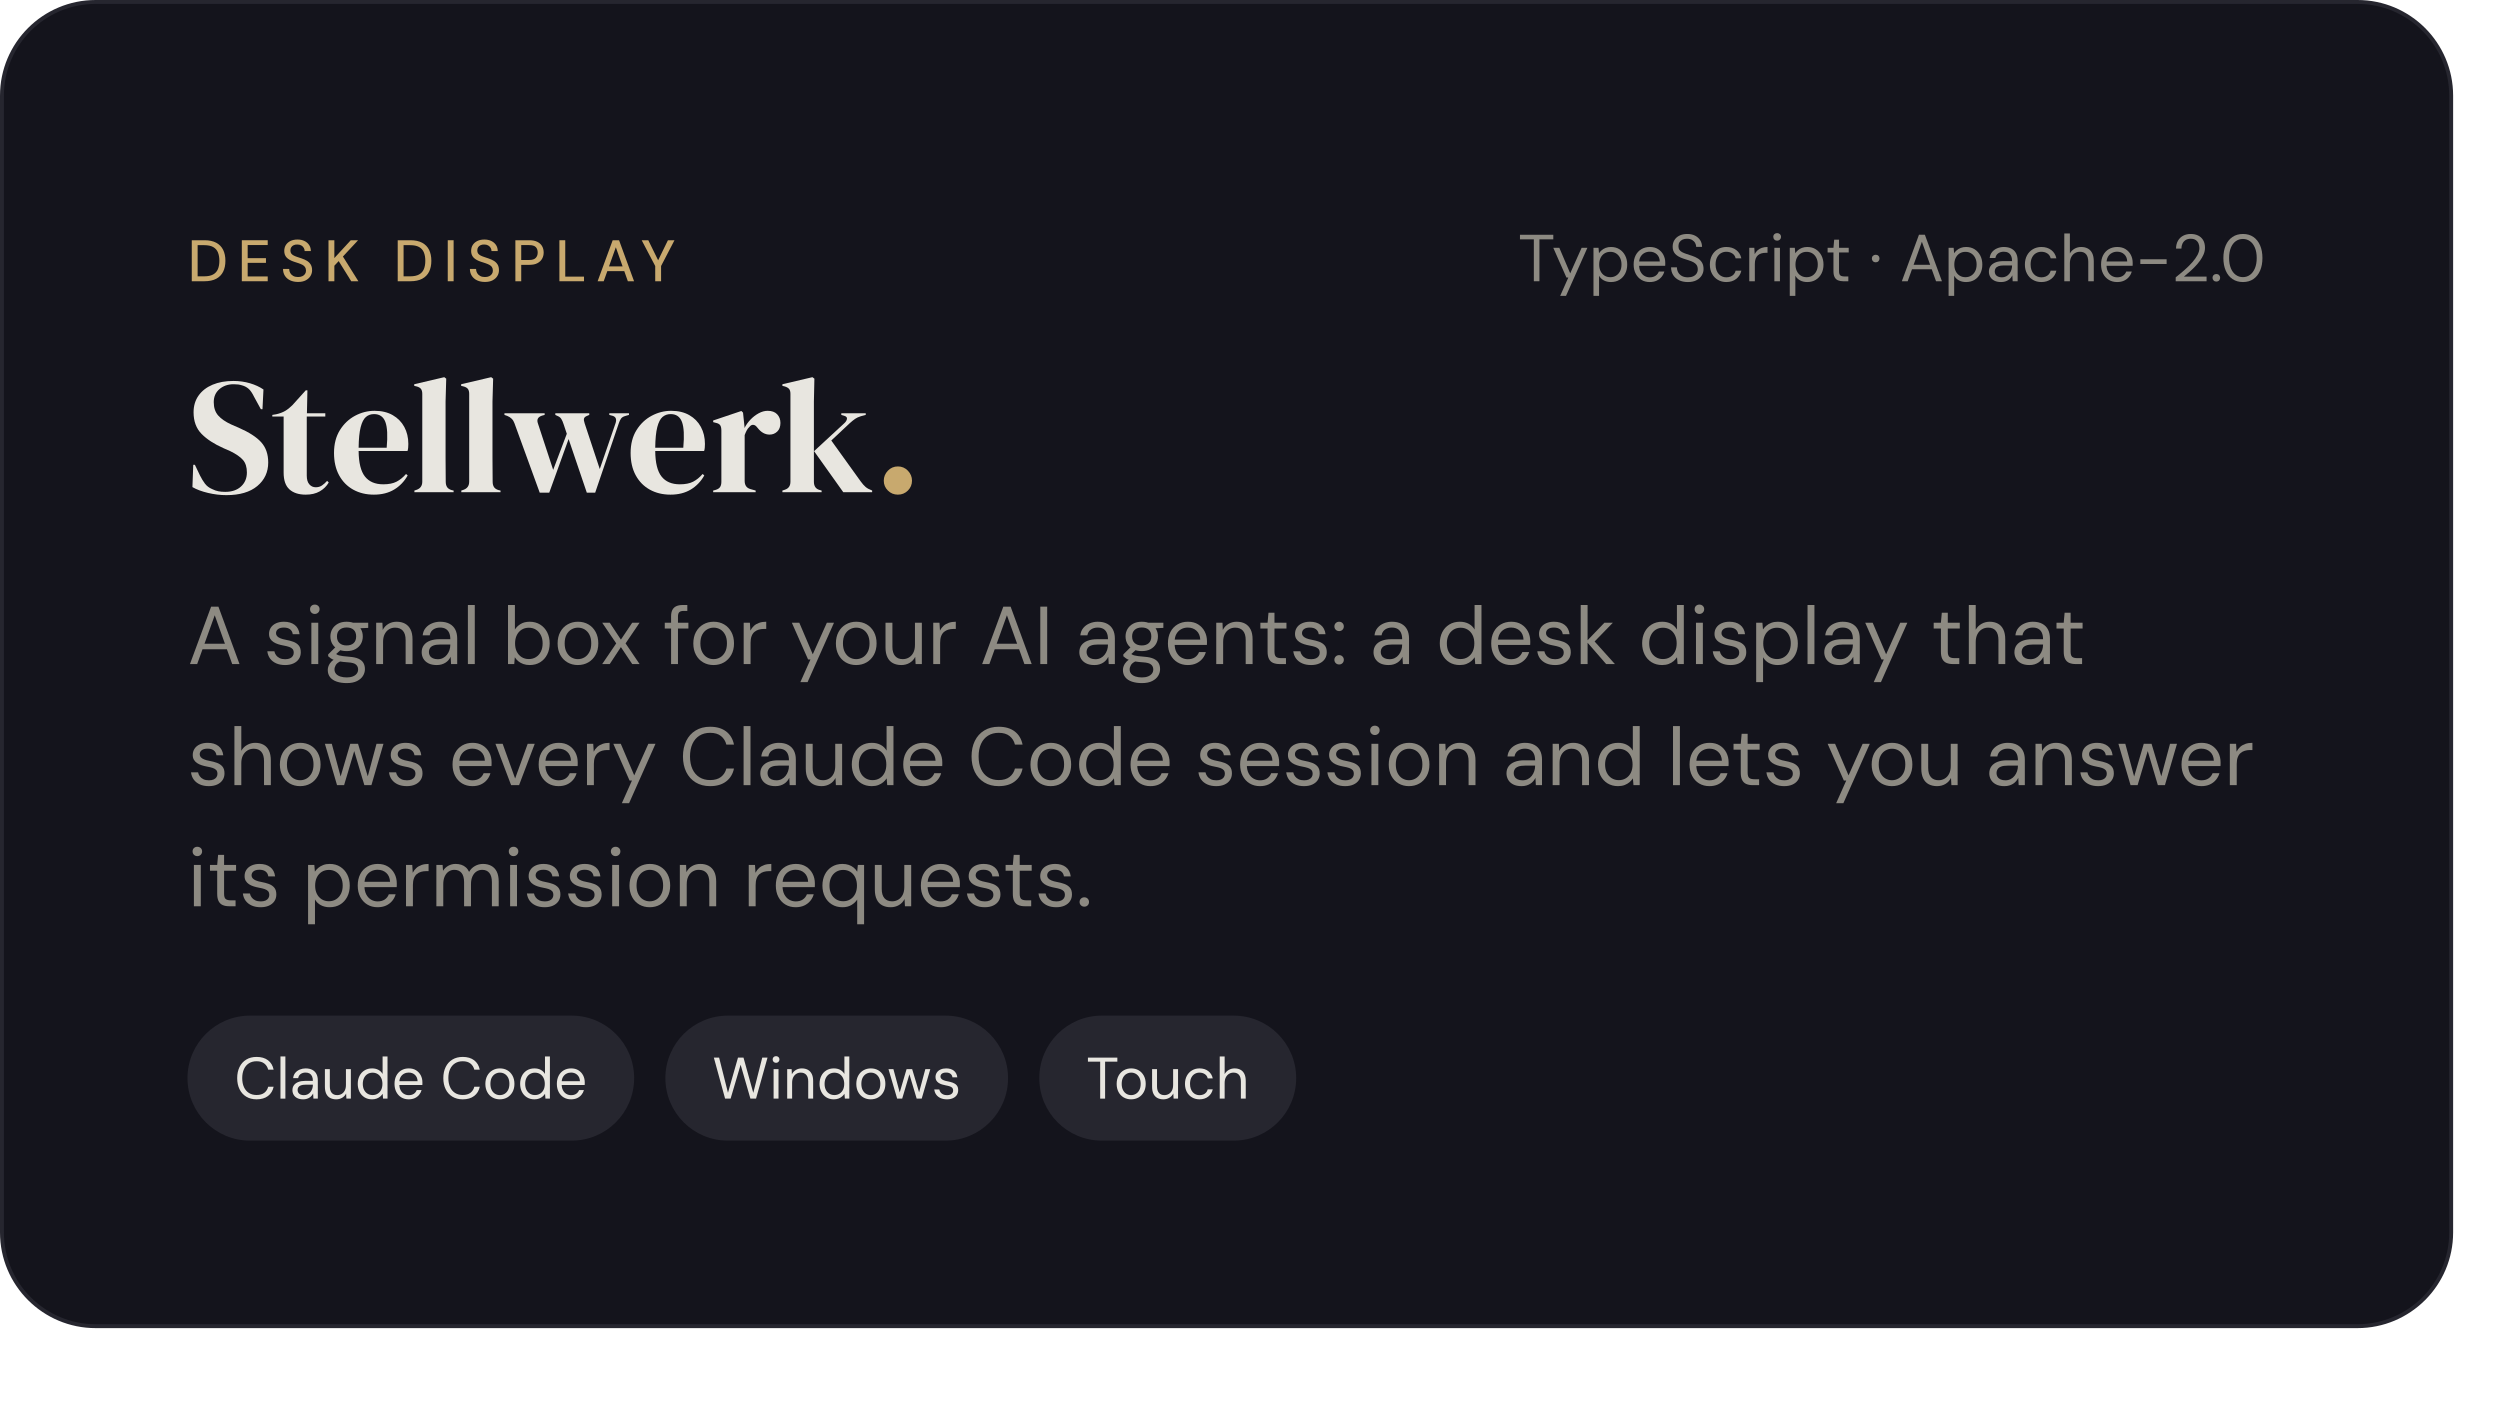
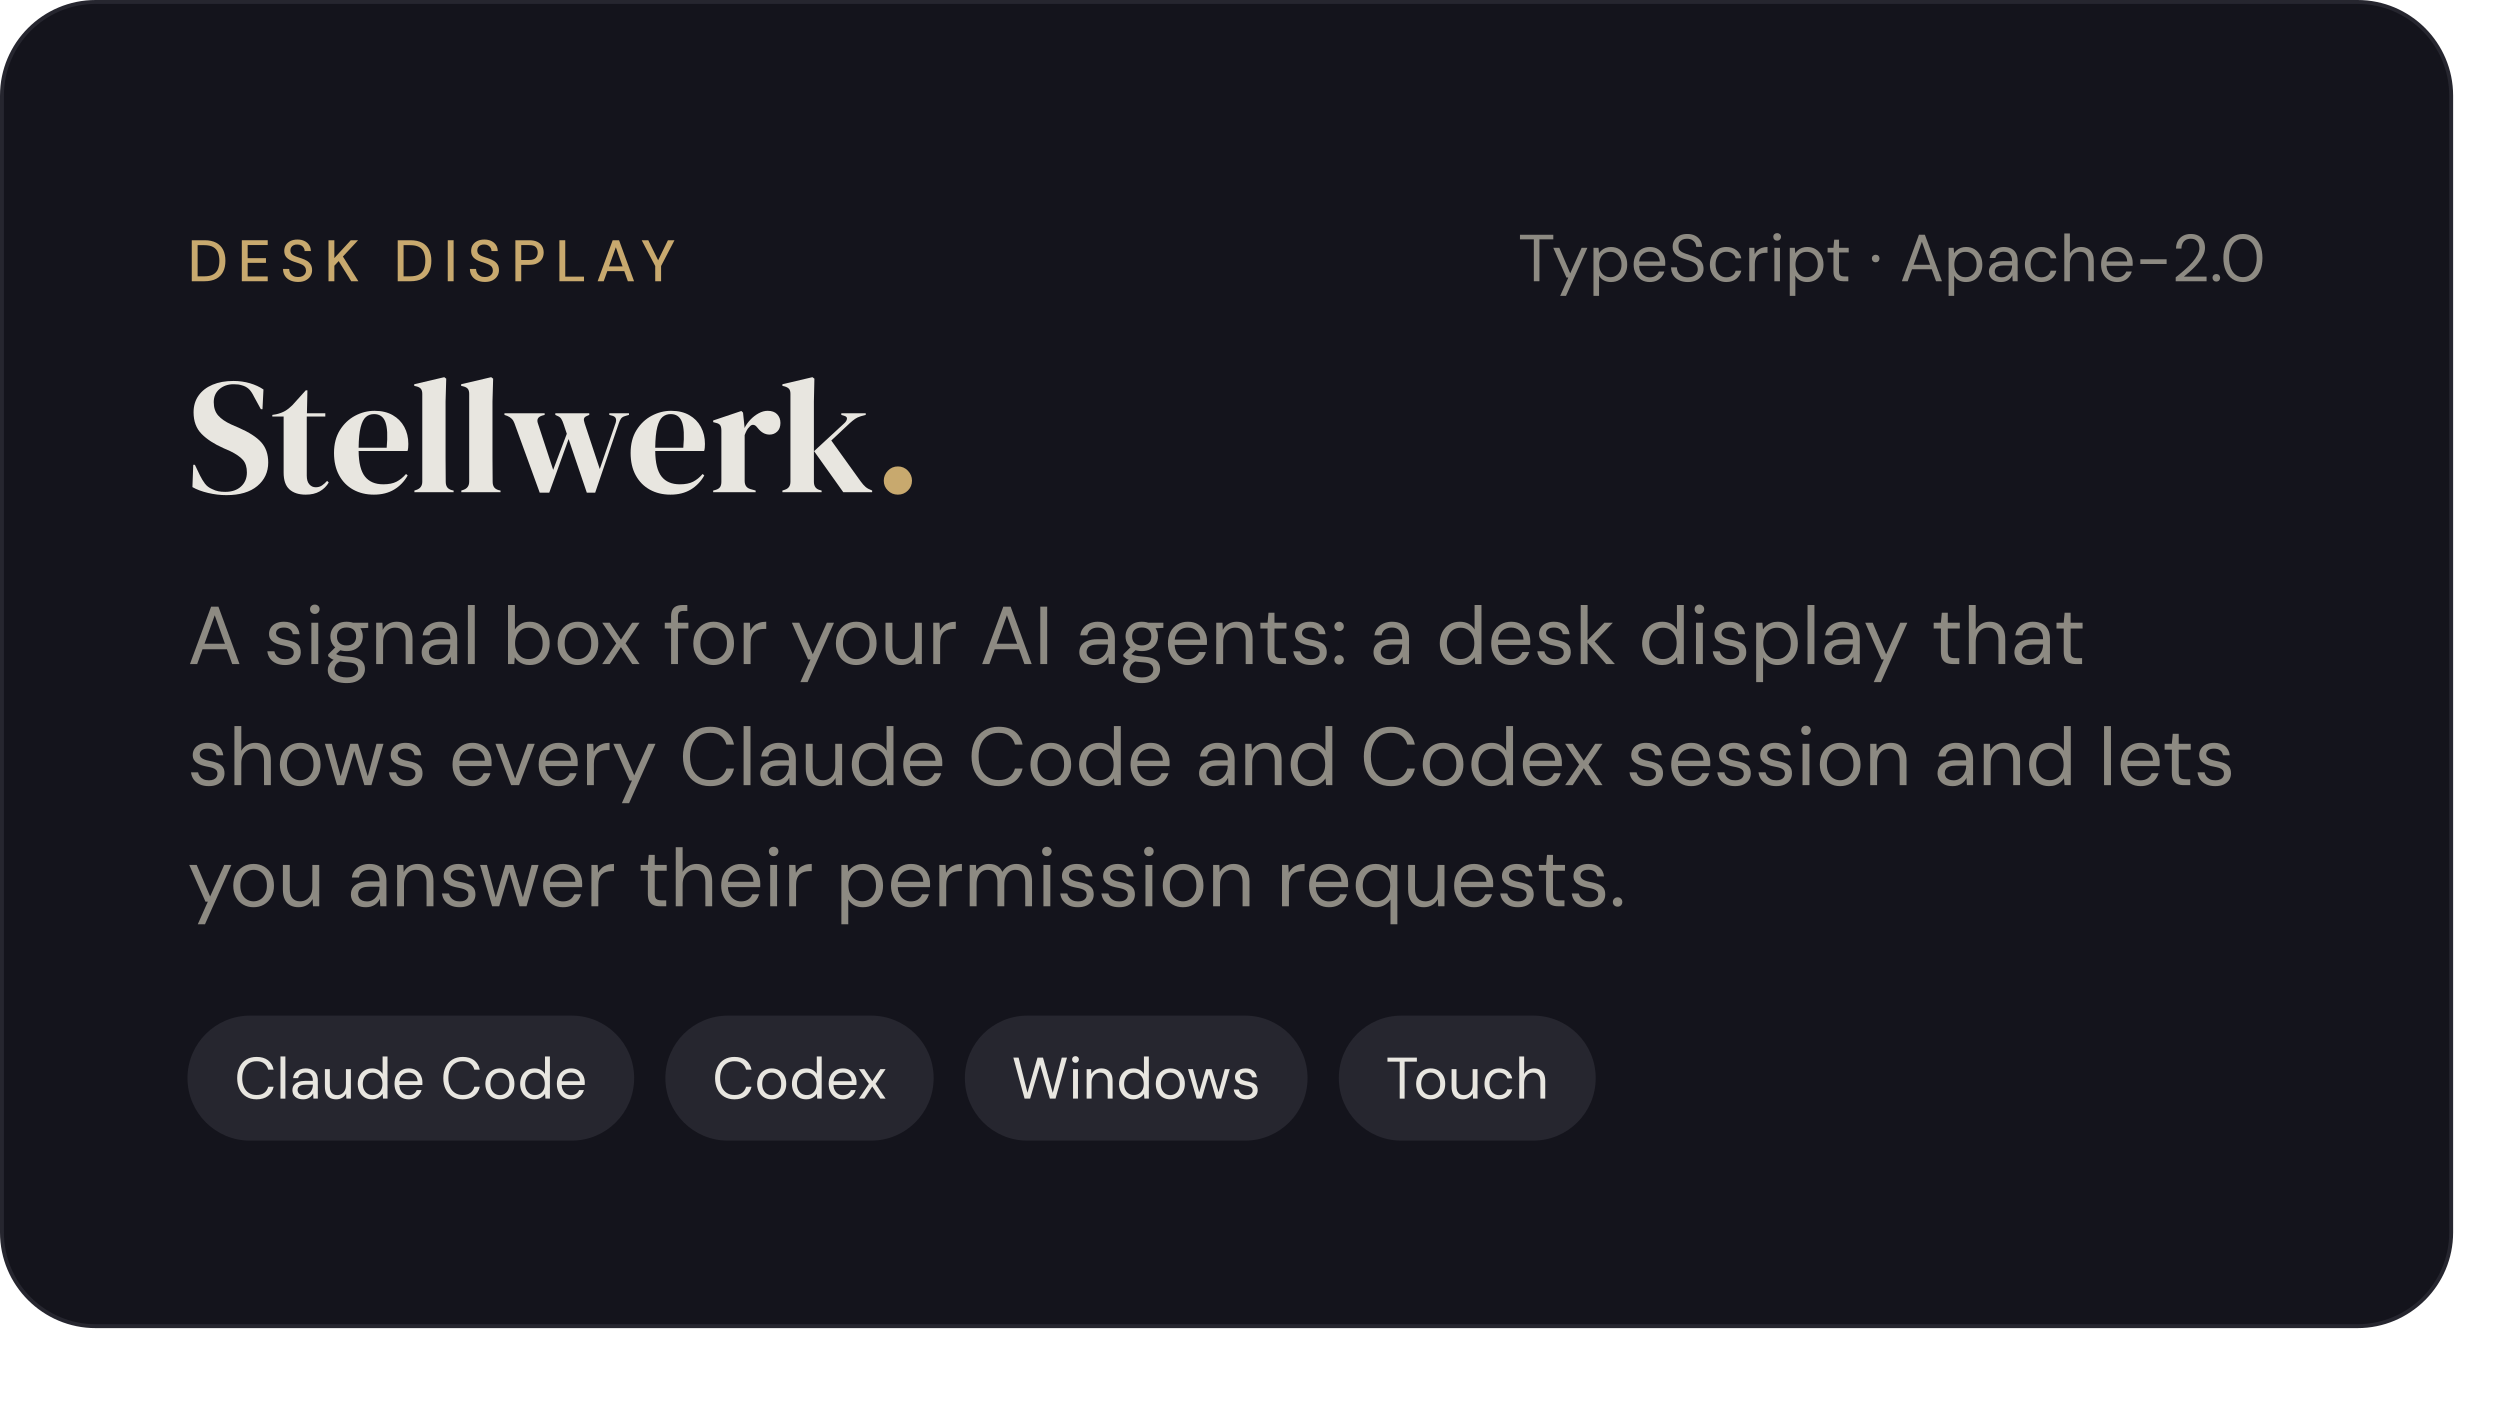
- <svg xmlns="http://www.w3.org/2000/svg" viewBox="0 0 640 364" width="640" height="364" role="img" aria-label="Stellwerk: A signal box for your AI agents: a desk display that shows every Claude Code session and lets you answer its permission requests.">
+ <svg xmlns="http://www.w3.org/2000/svg" viewBox="0 0 640 364" width="640" height="364" role="img" aria-label="Stellwerk: A signal box for your AI agents: a desk display that shows every Claude Code and Codex session and lets you answer their permission requests.">
  <defs>
    <path id="d105" d="M20 0V10L35 14Q55 20 62.5 32.0Q70 44 70 63V376Q70 398 62.5 408.5Q55 419 35 423L20 427V437L192 495L202 485L211 399V391Q225 419 247.5 442.5Q270 466 297.5 481.0Q325 496 352 496Q390 496 410.0 475.0Q430 454 430 422Q430 388 410.5 369.5Q391 351 364 351Q322 351 290 393L288 395Q278 409 265.0 410.5Q252 412 241 398Q231 389 224.5 376.5Q218 364 212 348V69Q212 29 247 19L279 10V0Z" />
    <path id="d108" d="M210 -15Q146 -15 110.5 17.0Q75 49 75 119V461H6V471L30 475Q61 482 83.5 495.0Q106 508 128 530L210 621H220L217 481H329V461H216V101Q216 66 231.5 48.0Q247 30 271 30Q292 30 308.0 40.5Q324 51 340 69L350 59Q330 25 295.0 5.0Q260 -15 210 -15Z" />
    <path id="d115" d="M225 -3 71 420Q60 452 27 465L10 471V481H255V471L240 467Q201 455 214 419L307 136L390 356L371 413Q364 435 356.5 446.5Q349 458 337 463L320 471V481H527V471L513 465Q498 459 495.0 449.0Q492 439 499 419L591 141L686 417Q700 455 671 465L649 471V481H769V471L745 464Q728 459 720.5 448.5Q713 438 707 420L563 -3H512L401 324L283 -3Z" />
    <path id="d147" d="M150 -15Q114 -15 89.0 10.0Q64 35 64 70Q64 105 89.0 131.0Q114 157 150 157Q186 157 211.0 131.0Q236 105 236 70Q236 35 211.0 10.0Q186 -15 150 -15Z" />
    <path id="d47" d="M237 -18Q182 -18 125.0 -4.5Q68 9 30 31L35 167H45L76 102Q90 74 106.0 52.5Q122 31 150 19Q170 9 188.5 5.5Q207 2 230 2Q291 2 326.5 35.0Q362 68 362 120Q362 169 338.0 196.5Q314 224 261 250L220 268Q134 306 85.5 355.5Q37 405 37 487Q37 546 67.5 589.0Q98 632 152.5 655.0Q207 678 280 678Q333 678 380.5 664.0Q428 650 463 626L457 506H447L406 581Q389 616 372.0 630.5Q355 645 333 651Q320 655 309.0 656.5Q298 658 281 658Q230 658 195.0 628.5Q160 599 160 549Q160 498 187.0 467.5Q214 437 266 413L312 393Q408 351 450.0 303.5Q492 256 492 181Q492 93 425.5 37.5Q359 -18 237 -18Z" />
    <path id="d73" d="M271 496Q336 496 382.0 469.5Q428 443 452.5 397.5Q477 352 477 294Q477 283 476.0 271.5Q475 260 472 251H174Q175 143 212.5 95.5Q250 48 324 48Q374 48 405.0 64.0Q436 80 463 111L473 102Q442 47 390.5 16.0Q339 -15 267 -15Q196 -15 141.0 15.5Q86 46 55.0 103.0Q24 160 24 239Q24 321 60.0 378.5Q96 436 152.5 466.0Q209 496 271 496ZM268 476Q239 476 218.5 458.5Q198 441 186.5 396.5Q175 352 174 271H345Q355 380 337.0 428.0Q319 476 268 476Z" />
    <path id="d88" d="M22 0V10L37 15Q71 26 71 64V599Q71 619 63.0 629.0Q55 639 35 645L22 648V658L205 701L217 692L214 552V64Q214 24 247 14L261 10V0ZM393 0 215 250 400 421Q413 433 415.5 446.5Q418 460 398 466L381 471V481H530V471L500 463Q478 456 464.5 446.5Q451 437 432 420L320 315L499 66Q515 44 529.0 32.0Q543 20 565 12L569 10V0Z" />
    <path id="d89" d="M23 0V10L35 14Q71 26 71 64V599Q71 619 63.0 629.5Q55 640 35 645L22 648V658L205 701L217 692L213 552V210Q213 173 213.5 136.5Q214 100 214 64Q214 44 222.0 31.5Q230 19 249 13L262 10V0Z" />
    <path id="m1" d="M28 0 285 700H394L650 0H544L339 580L132 0ZM144 173 172 253H501L528 173Z" />
    <path id="m13" d="M73 0V700H288Q411 700 490.5 657.0Q570 614 608.5 535.5Q647 457 647 349Q647 241 608.5 163.0Q570 85 490.5 42.5Q411 0 288 0ZM173 84H284Q381 84 438.0 116.0Q495 148 519.5 207.5Q544 267 544 349Q544 432 519.5 492.0Q495 552 438.0 584.0Q381 616 284 616H173Z" />
    <path id="m15" d="M73 0V700H515V618H173V394H485V314H173V82H515V0Z" />
    <path id="m23" d="M73 0V700H173V0Z" />
    <path id="m29" d="M73 0V700H173V396L453 700H578L319 422L583 0H461L247 344L173 265V0Z" />
    <path id="m30" d="M73 0V700H173V79H493V0Z" />
    <path id="m43" d="M73 0V700H312Q395 700 449.5 672.0Q504 644 530.0 597.0Q556 550 556 490Q556 433 530.0 385.5Q504 338 450.5 309.0Q397 280 312 280H173V0ZM173 363H309Q387 363 420.5 398.0Q454 433 454 490Q454 551 420.5 584.0Q387 617 309 617H173Z" />
    <path id="m47" d="M302 -12Q225 -12 167.0 15.5Q109 43 77.0 93.0Q45 143 45 210H150Q150 172 168.0 140.5Q186 109 219.5 90.5Q253 72 301 72Q344 72 374.0 86.0Q404 100 420.5 124.5Q437 149 437 181Q437 218 420.5 242.0Q404 266 375.0 281.0Q346 296 308.5 308.5Q271 321 230 334Q147 362 106.5 405.0Q66 448 66 517Q66 576 94.0 619.5Q122 663 172.5 687.5Q223 712 292 712Q360 712 411.0 687.0Q462 662 491.0 618.0Q520 574 520 515H414Q414 542 400.0 568.0Q386 594 358.0 610.5Q330 627 289 627Q255 628 228.0 616.0Q201 604 186.0 581.0Q171 558 171 526Q171 494 184.5 474.5Q198 455 224.0 441.0Q250 427 284.5 415.5Q319 404 361 390Q413 373 453.5 348.5Q494 324 517.5 285.5Q541 247 541 187Q541 135 514.0 90.0Q487 45 434.0 16.5Q381 -12 302 -12Z" />
    <path id="m57" d="M249 0V260L18 700H131L312 331H286L466 700H578L349 260V0Z" />
    <path id="r1" d="M30 0 288 700H377L634 0H545L332 595L118 0ZM148 180 172 248H489L513 180Z" />
    <path id="r104" d="M70 -220V504H146L153 422Q169 446 194.0 467.5Q219 489 254.0 502.5Q289 516 334 516Q408 516 462.5 481.0Q517 446 547.5 386.5Q578 327 578 251Q578 175 547.5 115.5Q517 56 462.0 22.0Q407 -12 333 -12Q272 -12 225.5 13.0Q179 38 154 83V-220ZM324 61Q373 61 411.0 85.0Q449 109 470.5 151.5Q492 194 492 252Q492 309 470.5 352.0Q449 395 411.0 419.0Q373 443 324 443Q274 443 236.0 419.0Q198 395 177.0 352.0Q156 309 156 252Q156 194 177.0 151.5Q198 109 236.0 85.0Q274 61 324 61Z" />
    <path id="r106" d="M473 -220V82Q449 43 403.5 15.5Q358 -12 293 -12Q219 -12 164.0 22.5Q109 57 79.0 116.5Q49 176 49 252Q49 328 79.0 387.5Q109 447 164.5 481.5Q220 516 293 516Q336 516 370.5 504.0Q405 492 431.0 470.5Q457 449 473 421L481 504H557V-220ZM302 61Q352 61 390.0 85.0Q428 109 449.0 151.5Q470 194 470 252Q470 309 449.0 352.0Q428 395 390.0 419.0Q352 443 302 443Q253 443 215.0 419.0Q177 395 156.0 352.0Q135 309 135 252Q135 194 156.0 151.5Q177 109 215.0 85.0Q253 61 302 61Z" />
    <path id="r107" d="M70 0V504H146L152 408Q169 442 195.5 466.0Q222 490 259.5 503.0Q297 516 345 516V428H314Q282 428 253.0 419.5Q224 411 201.5 392.0Q179 373 166.5 340.5Q154 308 154 260V0Z" />
    <path id="r108" d="M260 -12Q197 -12 150.5 9.0Q104 30 76.5 67.5Q49 105 43 156H129Q134 130 150.0 108.0Q166 86 193.5 72.5Q221 59 261 59Q296 59 319.0 69.5Q342 80 353.5 98.0Q365 116 365 137Q365 168 350.5 184.0Q336 200 308.0 209.5Q280 219 240 226Q207 232 175.0 242.0Q143 252 118.0 268.5Q93 285 78.5 309.0Q64 333 64 368Q64 411 86.0 444.5Q108 478 149.5 497.0Q191 516 246 516Q327 516 377.0 477.0Q427 438 436 364H353Q348 402 320.5 423.5Q293 445 245 445Q198 445 173.5 426.0Q149 407 149 376Q149 356 162.5 340.5Q176 325 202.5 314.0Q229 303 268 296Q318 287 359.0 272.0Q400 257 425.5 227.5Q451 198 451 144Q451 97 427.5 62.0Q404 27 361.0 7.5Q318 -12 260 -12Z" />
    <path id="r11" d="M379 -12Q277 -12 202.5 33.5Q128 79 88.0 160.5Q48 242 48 350Q48 458 88.0 539.5Q128 621 202.5 666.5Q277 712 379 712Q499 712 574.0 655.0Q649 598 670 494H577Q561 559 512.0 598.5Q463 638 379 638Q304 638 249.0 603.5Q194 569 164.0 504.5Q134 440 134 350Q134 260 164.0 195.5Q194 131 249.0 96.5Q304 62 379 62Q463 62 512.0 100.5Q561 139 577 203H670Q649 102 574.0 45.0Q499 -12 379 -12Z" />
    <path id="r110" d="M268 0Q223 0 190.0 14.0Q157 28 139.5 61.5Q122 95 122 152V433H34V504H122L133 626H206V504H352V433H206V152Q206 105 225.0 88.5Q244 72 292 72H346V0Z" />
    <path id="r111" d="M253 -12Q195 -12 151.5 11.0Q108 34 84.5 82.0Q61 130 61 202V504H145V211Q145 136 178.0 98.0Q211 60 271 60Q313 60 347.0 80.5Q381 101 400.5 139.5Q420 178 420 234V504H504V0H428L423 88Q400 41 355.0 14.5Q310 -12 253 -12Z" />
    <path id="r116" d="M215 0 24 504H112L264 81L417 504H503L312 0Z" />
    <path id="r117" d="M172 0 24 504H108L223 79H208L333 504H428L555 80L539 79L653 504H738L591 0H505L373 444H390L258 0Z" />
    <path id="r118" d="M20 0 191 252 20 504H112L248 298L386 504H476L305 252L476 0H386L248 207L112 0Z" />
    <path id="r119" d="M125 -220 248 56H219L21 504H112L276 119L448 504H535L213 -220Z" />
    <path id="r127" d="M343 -12Q251 -12 184.5 33.5Q118 79 83.0 160.5Q48 242 48 350Q48 458 83.0 539.5Q118 621 184.5 666.5Q251 712 343 712Q435 712 500.5 666.5Q566 621 601.0 539.5Q636 458 636 350Q636 242 601.0 160.5Q566 79 500.5 33.5Q435 -12 343 -12ZM342 62Q402 62 449.0 96.5Q496 131 523.0 195.5Q550 260 550 350Q550 440 523.0 504.5Q496 569 449.0 603.0Q402 637 342 637Q282 637 234.5 603.0Q187 569 160.5 504.5Q134 440 134 350Q134 260 160.5 195.5Q187 131 234.5 96.5Q282 62 342 62Z" />
    <path id="r129" d="M64 0V59Q135 115 199.5 172.0Q264 229 314.0 285.5Q364 342 392.5 396.0Q421 450 421 500Q421 537 408.0 568.5Q395 600 366.5 620.0Q338 640 290 640Q243 640 212.0 619.5Q181 599 165.5 565.5Q150 532 150 492H69Q70 561 98.5 610.5Q127 660 177.0 686.0Q227 712 291 712Q354 712 402.0 688.5Q450 665 477.5 619.0Q505 573 505 503Q505 454 484.5 405.0Q464 356 430.0 309.5Q396 263 354.5 220.0Q313 177 269.5 139.0Q226 101 188 70H529V0Z" />
    <path id="r156" d="M100 -5Q75 -5 58.5 11.5Q42 28 42 52Q42 76 58.5 92.5Q75 109 100 109Q125 109 141.0 92.5Q157 76 157 52Q157 28 141.0 11.5Q125 -5 100 -5Z" />
    <path id="r158" d="M100 -5Q75 -5 58.5 11.5Q42 28 42 52Q42 76 58.5 92.5Q75 109 100 109Q125 109 141.0 92.5Q157 76 157 52Q157 28 141.0 11.5Q125 -5 100 -5ZM100 402Q75 402 58.5 418.5Q42 435 42 459Q42 483 58.5 499.5Q75 516 100 516Q125 516 141.0 499.5Q157 483 157 459Q157 435 141.0 418.5Q125 402 100 402Z" />
    <path id="r165" d="M100 285Q75 285 58.5 301.5Q42 318 42 342Q42 367 58.5 383.0Q75 399 100 399Q125 399 141.0 383.0Q157 367 157 342Q157 318 141.0 301.5Q125 285 100 285Z" />
    <path id="r171" d="M72 260V331H468V260Z" />
    <path id="r23" d="M75 0V700H159V0Z" />
    <path id="r47" d="M298 -12Q221 -12 164.0 16.0Q107 44 76.0 94.0Q45 144 45 210H133Q133 169 152.0 134.5Q171 100 207.5 79.5Q244 59 298 59Q345 59 378.5 74.5Q412 90 429.5 117.0Q447 144 447 178Q447 219 429.5 244.5Q412 270 382.0 286.0Q352 302 312.5 314.5Q273 327 230 341Q147 369 108.0 411.0Q69 453 69 520Q69 577 95.5 620.0Q122 663 171.5 687.5Q221 712 289 712Q356 712 405.5 687.0Q455 662 483.0 618.5Q511 575 511 518H423Q423 547 408.0 575.0Q393 603 362.5 621.5Q332 640 286 640Q248 641 218.5 627.5Q189 614 172.5 589.0Q156 564 156 528Q156 494 170.5 473.0Q185 452 212.5 437.5Q240 423 277.0 411.0Q314 399 359 384Q410 367 449.5 342.5Q489 318 511.5 280.0Q534 242 534 183Q534 133 507.5 88.5Q481 44 429.0 16.0Q377 -12 298 -12Z" />
    <path id="r48" d="M239 0V631H30V700H532V631H323V0Z" />
    <path id="r55" d="M219 0 27 700H117L268 100L439 700H533L700 98L853 700H943L747 0H651L484 579L313 0Z" />
    <path id="r60" d="M234 -12Q173 -12 132.0 9.5Q91 31 71.0 66.5Q51 102 51 144Q51 195 77.5 230.5Q104 266 152.5 284.5Q201 303 267 303H400Q400 350 385.5 381.5Q371 413 343.5 429.0Q316 445 275 445Q227 445 192.0 421.0Q157 397 149 350H63Q69 404 99.5 440.5Q130 477 177.0 496.5Q224 516 275 516Q345 516 391.5 490.5Q438 465 461.0 419.5Q484 374 484 312V0H409L404 89Q394 68 378.5 49.5Q363 31 342.0 17.5Q321 4 294.5 -4.0Q268 -12 234 -12ZM247 59Q282 59 310.5 73.5Q339 88 359.0 113.5Q379 139 389.5 170.0Q400 201 400 235V238H274Q225 238 195.0 226.5Q165 215 152.0 194.5Q139 174 139 148Q139 121 151.5 101.0Q164 81 188.5 70.0Q213 59 247 59Z" />
    <path id="r68" d="M334 -12Q291 -12 256.5 0.5Q222 13 196.0 34.0Q170 55 153 83L146 0H70V720H154V421Q178 460 223.0 488.0Q268 516 334 516Q407 516 462.0 481.5Q517 447 547.5 387.5Q578 328 578 252Q578 176 547.5 116.0Q517 56 462.0 22.0Q407 -12 334 -12ZM324 61Q373 61 411.0 85.0Q449 109 470.5 151.5Q492 194 492 252Q492 309 470.5 352.0Q449 395 411.0 419.0Q373 443 324 443Q274 443 236.0 419.0Q198 395 177.0 352.0Q156 309 156 252Q156 194 177.0 151.5Q198 109 236.0 85.0Q274 61 324 61Z" />
    <path id="r69" d="M297 -12Q226 -12 169.5 21.0Q113 54 81.0 113.5Q49 173 49 251Q49 331 81.0 390.0Q113 449 169.5 482.5Q226 516 297 516Q387 516 447.0 469.5Q507 423 523 345H437Q427 392 388.0 418.0Q349 444 296 444Q253 444 216.0 422.5Q179 401 157.0 358.0Q135 315 135 252Q135 205 148.0 168.5Q161 132 183.0 108.0Q205 84 234.5 71.5Q264 59 296 59Q332 59 361.0 70.5Q390 82 410.0 105.0Q430 128 437 159H523Q507 83 446.5 35.5Q386 -12 297 -12Z" />
    <path id="r71" d="M292 -12Q219 -12 164.0 22.5Q109 57 79.0 117.0Q49 177 49 253Q49 329 79.0 388.5Q109 448 164.5 482.0Q220 516 293 516Q355 516 401.5 491.0Q448 466 473 421V720H557V0H481L474 83Q458 58 433.0 36.5Q408 15 373.0 1.5Q338 -12 292 -12ZM302 61Q352 61 390.0 85.0Q428 109 449.0 151.5Q470 194 470 252Q470 309 449.0 352.0Q428 395 390.0 419.0Q352 443 302 443Q253 443 215.0 419.0Q177 395 156.0 352.0Q135 309 135 252Q135 194 156.0 151.5Q177 109 215.0 85.0Q253 61 302 61Z" />
    <path id="r73" d="M291 -12Q220 -12 165.5 21.0Q111 54 80.0 113.5Q49 173 49 252Q49 332 79.5 391.0Q110 450 165.5 483.0Q221 516 293 516Q367 516 418.5 483.0Q470 450 497.5 396.5Q525 343 525 279Q525 269 525.0 258.0Q525 247 524 233H112V298H443Q440 367 397.5 406.0Q355 445 291 445Q248 445 211.5 425.5Q175 406 153.0 368.5Q131 331 131 275V247Q131 185 153.5 143.0Q176 101 212.5 80.0Q249 59 291 59Q344 59 378.5 82.5Q413 106 428 146H511Q499 101 469.0 65.0Q439 29 394.5 8.5Q350 -12 291 -12Z" />
    <path id="r78" d="M98 0V582Q98 630 114.0 660.5Q130 691 161.5 705.5Q193 720 239 720H296V648H252Q215 648 198.5 633.0Q182 618 182 580V0ZM21 433V504H309V433Z" />
    <path id="r79" d="M269 -232Q201 -232 148.5 -214.5Q96 -197 67.0 -161.0Q38 -125 38 -72Q38 -49 47.5 -23.0Q57 3 80.5 28.0Q104 53 147 73L205 39Q152 17 136.0 -11.5Q120 -40 120 -64Q120 -97 139.0 -119.0Q158 -141 192.0 -152.0Q226 -163 269 -163Q312 -163 343.0 -151.0Q374 -139 391.0 -117.0Q408 -95 408 -65Q408 -30 382.0 -6.5Q356 17 283 21Q224 25 184.0 32.0Q144 39 118.0 48.5Q92 58 74.5 70.0Q57 82 43 95V118L140 214L213 188L113 98L126 133Q137 125 147.0 118.0Q157 111 174.0 106.0Q191 101 221.5 97.0Q252 93 302 89Q371 84 412.5 65.0Q454 46 472.5 14.0Q491 -18 491 -62Q491 -105 467.5 -143.5Q444 -182 395.0 -207.0Q346 -232 269 -232ZM268 158Q205 158 160.5 182.0Q116 206 93.0 246.5Q70 287 70 337Q70 387 93.5 427.0Q117 467 161.0 491.5Q205 516 268 516Q331 516 375.0 491.5Q419 467 442.0 427.0Q465 387 465 337Q465 287 442.0 246.5Q419 206 375.0 182.0Q331 158 268 158ZM268 227Q322 227 353.0 255.0Q384 283 384 337Q384 390 353.0 418.0Q322 446 268 446Q215 446 182.5 418.0Q150 390 150 337Q150 283 182.0 255.0Q214 227 268 227ZM350 433 325 504H531V441Z" />
    <path id="r80" d="M70 0V720H154V419Q179 464 224.5 490.0Q270 516 324 516Q382 516 425.0 492.5Q468 469 491.0 421.0Q514 373 514 300V0H431V291Q431 367 399.0 405.5Q367 444 306 444Q263 444 228.5 423.0Q194 402 174.0 363.0Q154 324 154 267V0Z" />
    <path id="r81" d="M78 0V504H162V0ZM120 611Q95 611 78.5 627.5Q62 644 62 669Q62 694 78.5 709.5Q95 725 120 725Q144 725 161.0 709.5Q178 694 178 669Q178 644 161.0 627.5Q144 611 120 611Z" />
    <path id="r90" d="M380 0 140 276 359 504H462L211 246L212 306L487 0ZM70 0V720H154V0Z" />
    <path id="r91" d="M70 0V720H154V0Z" />
    <path id="r93" d="M70 0V504H146L151 432Q175 471 215.5 493.5Q256 516 304 516Q343 516 374.5 505.5Q406 495 430.0 473.5Q454 452 469 419Q495 465 540.5 490.5Q586 516 638 516Q696 516 739.5 492.5Q783 469 806.5 421.5Q830 374 830 301V0H747V292Q747 368 716.0 406.0Q685 444 629 444Q590 444 559.0 423.5Q528 403 510.0 364.0Q492 325 492 268V0H408V292Q408 368 377.0 406.0Q346 444 289 444Q251 444 220.5 423.5Q190 403 172.0 364.0Q154 325 154 268V0Z" />
    <path id="r94" d="M70 0V504H146L150 416Q174 463 218.5 489.5Q263 516 320 516Q379 516 422.0 492.5Q465 469 489.0 421.5Q513 374 513 301V0H429V292Q429 368 395.5 406.0Q362 444 301 444Q259 444 226.0 423.5Q193 403 173.5 364.5Q154 326 154 269V0Z" />
    <path id="r96" d="M295 -12Q225 -12 169.0 20.5Q113 53 81.0 112.5Q49 172 49 251Q49 332 81.5 391.5Q114 451 170.5 483.5Q227 516 297 516Q369 516 424.5 483.5Q480 451 512.5 391.5Q545 332 545 252Q545 172 512.0 112.5Q479 53 423.0 20.5Q367 -12 295 -12ZM296 60Q339 60 376.0 81.5Q413 103 436.0 146.0Q459 189 459 252Q459 316 436.5 358.5Q414 401 377.5 422.5Q341 444 297 444Q255 444 217.5 422.5Q180 401 157.5 358.5Q135 316 135 252Q135 189 157.5 146.0Q180 103 216.5 81.5Q253 60 296 60Z" />
  </defs>
  <rect x="0.5" y="0.5" width="627" height="339" rx="24" fill="#14141c" stroke="#26262f" stroke-width="1" />
  <g fill="#c8a96e">
    <use href="#m13" transform="translate(48 72) scale(0.015 -0.015)" />
    <use href="#m15" transform="translate(60.81 72) scale(0.015 -0.015)" />
    <use href="#m47" transform="translate(71.78 72) scale(0.015 -0.015)" />
    <use href="#m29" transform="translate(83 72) scale(0.015 -0.015)" />
    <use href="#m13" transform="translate(100.72 72) scale(0.015 -0.015)" />
    <use href="#m23" transform="translate(113.53 72) scale(0.015 -0.015)" />
    <use href="#m47" transform="translate(119.62 72) scale(0.015 -0.015)" />
    <use href="#m43" transform="translate(130.84 72) scale(0.015 -0.015)" />
    <use href="#m30" transform="translate(142.11 72) scale(0.015 -0.015)" />
    <use href="#m1" transform="translate(152.57 72) scale(0.015 -0.015)" />
    <use href="#m57" transform="translate(164 72) scale(0.015 -0.015)" />
  </g>
  <g fill="#8d8a82">
    <use href="#r48" transform="translate(388.6 72) scale(0.017 -0.017)" />
    <use href="#r119" transform="translate(397.28 72) scale(0.017 -0.017)" />
    <use href="#r104" transform="translate(406.74 72) scale(0.017 -0.017)" />
    <use href="#r73" transform="translate(417.38 72) scale(0.017 -0.017)" />
    <use href="#r47" transform="translate(427.03 72) scale(0.017 -0.017)" />
    <use href="#r69" transform="translate(436.89 72) scale(0.017 -0.017)" />
    <use href="#r107" transform="translate(446.62 72) scale(0.017 -0.017)" />
    <use href="#r81" transform="translate(452.91 72) scale(0.017 -0.017)" />
    <use href="#r104" transform="translate(456.99 72) scale(0.017 -0.017)" />
    <use href="#r110" transform="translate(467.29 72) scale(0.017 -0.017)" />
    <use href="#r165" transform="translate(478.48 72) scale(0.017 -0.017)" />
    <use href="#r1" transform="translate(486.36 72) scale(0.017 -0.017)" />
    <use href="#r104" transform="translate(497.65 72) scale(0.017 -0.017)" />
    <use href="#r60" transform="translate(508.29 72) scale(0.017 -0.017)" />
    <use href="#r69" transform="translate(517.54 72) scale(0.017 -0.017)" />
    <use href="#r80" transform="translate(527.27 72) scale(0.017 -0.017)" />
    <use href="#r73" transform="translate(537.04 72) scale(0.017 -0.017)" />
    <use href="#r171" transform="translate(546.7 72) scale(0.017 -0.017)" />
    <use href="#r129" transform="translate(555.89 72) scale(0.017 -0.017)" />
    <use href="#r156" transform="translate(565.69 72) scale(0.017 -0.017)" />
    <use href="#r127" transform="translate(568.37 72) scale(0.017 -0.017)" />
  </g>
  <g fill="#e8e6e0">
    <use href="#d47" transform="translate(48 126) scale(0.042 -0.042)" />
    <use href="#d108" transform="translate(69.46 126) scale(0.042 -0.042)" />
    <use href="#d73" transform="translate(84.5 126) scale(0.042 -0.042)" />
    <use href="#d89" transform="translate(105.12 126) scale(0.042 -0.042)" />
    <use href="#d89" transform="translate(117.13 126) scale(0.042 -0.042)" />
    <use href="#d115" transform="translate(128.72 126) scale(0.042 -0.042)" />
    <use href="#d73" transform="translate(160.43 126) scale(0.042 -0.042)" />
    <use href="#d105" transform="translate(181.73 126) scale(0.042 -0.042)" />
    <use href="#d88" transform="translate(199.37 126) scale(0.042 -0.042)" />
  </g>
  <g fill="#c8a96e">
    <use href="#d147" transform="translate(223.56 126) scale(0.042 -0.042)" />
  </g>
  <g fill="#8d8a82">
    <use href="#r1" transform="translate(48 170) scale(0.021 -0.021)" />
    <use href="#r108" transform="translate(67.53 170) scale(0.021 -0.021)" />
    <use href="#r81" transform="translate(78.07 170) scale(0.021 -0.021)" />
    <use href="#r79" transform="translate(83.11 170) scale(0.021 -0.021)" />
    <use href="#r94" transform="translate(94.83 170) scale(0.021 -0.021)" />
    <use href="#r60" transform="translate(106.88 170) scale(0.021 -0.021)" />
    <use href="#r91" transform="translate(118.31 170) scale(0.021 -0.021)" />
    <use href="#r68" transform="translate(128.58 170) scale(0.021 -0.021)" />
    <use href="#r96" transform="translate(141.72 170) scale(0.021 -0.021)" />
    <use href="#r118" transform="translate(153.74 170) scale(0.021 -0.021)" />
    <use href="#r78" transform="translate(169.74 170) scale(0.021 -0.021)" />
    <use href="#r96" transform="translate(176.46 170) scale(0.021 -0.021)" />
    <use href="#r107" transform="translate(188.91 170) scale(0.021 -0.021)" />
    <use href="#r119" transform="translate(202.27 170) scale(0.021 -0.021)" />
    <use href="#r96" transform="translate(212.96 170) scale(0.021 -0.021)" />
    <use href="#r111" transform="translate(225.41 170) scale(0.021 -0.021)" />
    <use href="#r107" transform="translate(237.44 170) scale(0.021 -0.021)" />
    <use href="#r1" transform="translate(250.8 170) scale(0.021 -0.021)" />
    <use href="#r23" transform="translate(264.74 170) scale(0.021 -0.021)" />
    <use href="#r60" transform="translate(275.24 170) scale(0.021 -0.021)" />
    <use href="#r79" transform="translate(286.67 170) scale(0.021 -0.021)" />
    <use href="#r73" transform="translate(297.96 170) scale(0.021 -0.021)" />
    <use href="#r94" transform="translate(309.89 170) scale(0.021 -0.021)" />
    <use href="#r110" transform="translate(321.94 170) scale(0.021 -0.021)" />
    <use href="#r108" transform="translate(330.18 170) scale(0.021 -0.021)" />
    <use href="#r158" transform="translate(340.72 170) scale(0.021 -0.021)" />
    <use href="#r60" transform="translate(350.55 170) scale(0.021 -0.021)" />
    <use href="#r71" transform="translate(367.56 170) scale(0.021 -0.021)" />
    <use href="#r73" transform="translate(380.72 170) scale(0.021 -0.021)" />
    <use href="#r108" transform="translate(392.65 170) scale(0.021 -0.021)" />
    <use href="#r90" transform="translate(403.19 170) scale(0.021 -0.021)" />
    <use href="#r71" transform="translate(419.36 170) scale(0.021 -0.021)" />
    <use href="#r81" transform="translate(432.53 170) scale(0.021 -0.021)" />
    <use href="#r108" transform="translate(437.57 170) scale(0.021 -0.021)" />
    <use href="#r104" transform="translate(448.11 170) scale(0.021 -0.021)" />
    <use href="#r91" transform="translate(461.26 170) scale(0.021 -0.021)" />
    <use href="#r60" transform="translate(465.94 170) scale(0.021 -0.021)" />
    <use href="#r119" transform="translate(477.05 170) scale(0.021 -0.021)" />
    <use href="#r110" transform="translate(494.31 170) scale(0.021 -0.021)" />
    <use href="#r80" transform="translate(502.55 170) scale(0.021 -0.021)" />
    <use href="#r60" transform="translate(514.62 170) scale(0.021 -0.021)" />
    <use href="#r110" transform="translate(525.75 170) scale(0.021 -0.021)" />
  </g>
  <g fill="#8d8a82">
    <use href="#r108" transform="translate(48 201) scale(0.021 -0.021)" />
    <use href="#r80" transform="translate(58.54 201) scale(0.021 -0.021)" />
    <use href="#r96" transform="translate(70.62 201) scale(0.021 -0.021)" />
    <use href="#r117" transform="translate(82.67 201) scale(0.021 -0.021)" />
    <use href="#r108" transform="translate(98.69 201) scale(0.021 -0.021)" />
    <use href="#r73" transform="translate(114.82 201) scale(0.021 -0.021)" />
    <use href="#r116" transform="translate(126.33 201) scale(0.021 -0.021)" />
    <use href="#r73" transform="translate(136.87 201) scale(0.021 -0.021)" />
    <use href="#r107" transform="translate(148.8 201) scale(0.021 -0.021)" />
    <use href="#r119" transform="translate(156.57 201) scale(0.021 -0.021)" />
    <use href="#r11" transform="translate(173.83 201) scale(0.021 -0.021)" />
    <use href="#r91" transform="translate(188.89 201) scale(0.021 -0.021)" />
    <use href="#r60" transform="translate(193.57 201) scale(0.021 -0.021)" />
    <use href="#r111" transform="translate(205 201) scale(0.021 -0.021)" />
    <use href="#r71" transform="translate(217.03 201) scale(0.021 -0.021)" />
    <use href="#r73" transform="translate(230.2 201) scale(0.021 -0.021)" />
    <use href="#r11" transform="translate(247.71 201) scale(0.021 -0.021)" />
    <use href="#r96" transform="translate(262.77 201) scale(0.021 -0.021)" />
    <use href="#r71" transform="translate(275.22 201) scale(0.021 -0.021)" />
    <use href="#r73" transform="translate(288.39 201) scale(0.021 -0.021)" />
-     <use href="#r108" transform="translate(305.9 201) scale(0.021 -0.021)" />
-     <use href="#r73" transform="translate(316.44 201) scale(0.021 -0.021)" />
-     <use href="#r108" transform="translate(328.37 201) scale(0.021 -0.021)" />
-     <use href="#r108" transform="translate(338.91 201) scale(0.021 -0.021)" />
-     <use href="#r81" transform="translate(349.45 201) scale(0.021 -0.021)" />
-     <use href="#r96" transform="translate(354.49 201) scale(0.021 -0.021)" />
-     <use href="#r94" transform="translate(366.95 201) scale(0.021 -0.021)" />
-     <use href="#r60" transform="translate(384.59 201) scale(0.021 -0.021)" />
-     <use href="#r94" transform="translate(396.01 201) scale(0.021 -0.021)" />
-     <use href="#r71" transform="translate(408.07 201) scale(0.021 -0.021)" />
-     <use href="#r91" transform="translate(426.82 201) scale(0.021 -0.021)" />
-     <use href="#r73" transform="translate(431.5 201) scale(0.021 -0.021)" />
-     <use href="#r110" transform="translate(443.07 201) scale(0.021 -0.021)" />
-     <use href="#r108" transform="translate(451.3 201) scale(0.021 -0.021)" />
-     <use href="#r119" transform="translate(467.43 201) scale(0.021 -0.021)" />
-     <use href="#r96" transform="translate(478.12 201) scale(0.021 -0.021)" />
-     <use href="#r111" transform="translate(490.57 201) scale(0.021 -0.021)" />
-     <use href="#r60" transform="translate(508.19 201) scale(0.021 -0.021)" />
-     <use href="#r94" transform="translate(519.62 201) scale(0.021 -0.021)" />
-     <use href="#r108" transform="translate(531.67 201) scale(0.021 -0.021)" />
-     <use href="#r117" transform="translate(541.81 201) scale(0.021 -0.021)" />
-     <use href="#r73" transform="translate(557.44 201) scale(0.021 -0.021)" />
-     <use href="#r107" transform="translate(569.37 201) scale(0.021 -0.021)" />
-   </g>
-   <g fill="#8d8a82">
-     <use href="#r81" transform="translate(48 232) scale(0.021 -0.021)" />
-     <use href="#r110" transform="translate(53.04 232) scale(0.021 -0.021)" />
-     <use href="#r108" transform="translate(61.27 232) scale(0.021 -0.021)" />
-     <use href="#r104" transform="translate(77.4 232) scale(0.021 -0.021)" />
-     <use href="#r73" transform="translate(90.55 232) scale(0.021 -0.021)" />
-     <use href="#r107" transform="translate(102.47 232) scale(0.021 -0.021)" />
-     <use href="#r93" transform="translate(110.24 232) scale(0.021 -0.021)" />
-     <use href="#r81" transform="translate(128.95 232) scale(0.021 -0.021)" />
-     <use href="#r108" transform="translate(133.99 232) scale(0.021 -0.021)" />
-     <use href="#r108" transform="translate(144.54 232) scale(0.021 -0.021)" />
-     <use href="#r81" transform="translate(155.08 232) scale(0.021 -0.021)" />
-     <use href="#r96" transform="translate(160.12 232) scale(0.021 -0.021)" />
-     <use href="#r94" transform="translate(172.57 232) scale(0.021 -0.021)" />
-     <use href="#r107" transform="translate(190.21 232) scale(0.021 -0.021)" />
-     <use href="#r73" transform="translate(197.58 232) scale(0.021 -0.021)" />
-     <use href="#r106" transform="translate(209.51 232) scale(0.021 -0.021)" />
-     <use href="#r111" transform="translate(222.68 232) scale(0.021 -0.021)" />
-     <use href="#r73" transform="translate(234.71 232) scale(0.021 -0.021)" />
-     <use href="#r108" transform="translate(246.64 232) scale(0.021 -0.021)" />
-     <use href="#r110" transform="translate(256.72 232) scale(0.021 -0.021)" />
-     <use href="#r108" transform="translate(264.95 232) scale(0.021 -0.021)" />
-     <use href="#r156" transform="translate(275.49 232) scale(0.021 -0.021)" />
+     <use href="#r60" transform="translate(305.9 201) scale(0.021 -0.021)" />
+     <use href="#r94" transform="translate(317.32 201) scale(0.021 -0.021)" />
+     <use href="#r71" transform="translate(329.38 201) scale(0.021 -0.021)" />
+     <use href="#r11" transform="translate(348.13 201) scale(0.021 -0.021)" />
+     <use href="#r96" transform="translate(363.19 201) scale(0.021 -0.021)" />
+     <use href="#r71" transform="translate(375.64 201) scale(0.021 -0.021)" />
+     <use href="#r73" transform="translate(388.81 201) scale(0.021 -0.021)" />
+     <use href="#r118" transform="translate(400.25 201) scale(0.021 -0.021)" />
+     <use href="#r108" transform="translate(416.26 201) scale(0.021 -0.021)" />
+     <use href="#r73" transform="translate(426.8 201) scale(0.021 -0.021)" />
+     <use href="#r108" transform="translate(438.73 201) scale(0.021 -0.021)" />
+     <use href="#r108" transform="translate(449.27 201) scale(0.021 -0.021)" />
+     <use href="#r81" transform="translate(459.81 201) scale(0.021 -0.021)" />
+     <use href="#r96" transform="translate(464.85 201) scale(0.021 -0.021)" />
+     <use href="#r94" transform="translate(477.3 201) scale(0.021 -0.021)" />
+     <use href="#r60" transform="translate(494.94 201) scale(0.021 -0.021)" />
+     <use href="#r94" transform="translate(506.37 201) scale(0.021 -0.021)" />
+     <use href="#r71" transform="translate(518.42 201) scale(0.021 -0.021)" />
+     <use href="#r91" transform="translate(537.17 201) scale(0.021 -0.021)" />
+     <use href="#r73" transform="translate(541.86 201) scale(0.021 -0.021)" />
+     <use href="#r110" transform="translate(553.43 201) scale(0.021 -0.021)" />
+     <use href="#r108" transform="translate(561.66 201) scale(0.021 -0.021)" />
+   </g>
+   <g fill="#8d8a82">
+     <use href="#r119" transform="translate(48 232) scale(0.021 -0.021)" />
+     <use href="#r96" transform="translate(58.69 232) scale(0.021 -0.021)" />
+     <use href="#r111" transform="translate(71.14 232) scale(0.021 -0.021)" />
+     <use href="#r60" transform="translate(88.76 232) scale(0.021 -0.021)" />
+     <use href="#r94" transform="translate(100.19 232) scale(0.021 -0.021)" />
+     <use href="#r108" transform="translate(112.24 232) scale(0.021 -0.021)" />
+     <use href="#r117" transform="translate(122.38 232) scale(0.021 -0.021)" />
+     <use href="#r73" transform="translate(138.01 232) scale(0.021 -0.021)" />
+     <use href="#r107" transform="translate(149.93 232) scale(0.021 -0.021)" />
+     <use href="#r110" transform="translate(163.29 232) scale(0.021 -0.021)" />
+     <use href="#r80" transform="translate(171.52 232) scale(0.021 -0.021)" />
+     <use href="#r73" transform="translate(183.6 232) scale(0.021 -0.021)" />
+     <use href="#r81" transform="translate(195.53 232) scale(0.021 -0.021)" />
+     <use href="#r107" transform="translate(200.56 232) scale(0.021 -0.021)" />
+     <use href="#r104" transform="translate(213.92 232) scale(0.021 -0.021)" />
+     <use href="#r73" transform="translate(227.07 232) scale(0.021 -0.021)" />
+     <use href="#r107" transform="translate(239 232) scale(0.021 -0.021)" />
+     <use href="#r93" transform="translate(246.77 232) scale(0.021 -0.021)" />
+     <use href="#r81" transform="translate(265.48 232) scale(0.021 -0.021)" />
+     <use href="#r108" transform="translate(270.52 232) scale(0.021 -0.021)" />
+     <use href="#r108" transform="translate(281.06 232) scale(0.021 -0.021)" />
+     <use href="#r81" transform="translate(291.6 232) scale(0.021 -0.021)" />
+     <use href="#r96" transform="translate(296.64 232) scale(0.021 -0.021)" />
+     <use href="#r94" transform="translate(309.09 232) scale(0.021 -0.021)" />
+     <use href="#r107" transform="translate(326.73 232) scale(0.021 -0.021)" />
+     <use href="#r73" transform="translate(334.1 232) scale(0.021 -0.021)" />
+     <use href="#r106" transform="translate(346.03 232) scale(0.021 -0.021)" />
+     <use href="#r111" transform="translate(359.2 232) scale(0.021 -0.021)" />
+     <use href="#r73" transform="translate(371.23 232) scale(0.021 -0.021)" />
+     <use href="#r108" transform="translate(383.16 232) scale(0.021 -0.021)" />
+     <use href="#r110" transform="translate(393.24 232) scale(0.021 -0.021)" />
+     <use href="#r108" transform="translate(401.47 232) scale(0.021 -0.021)" />
+     <use href="#r156" transform="translate(412.01 232) scale(0.021 -0.021)" />
  </g>
  <rect x="48" y="260" width="114.34" height="32" rx="16" fill="#26262f" />
  <g fill="#e8e6e0">
    <use href="#r11" transform="translate(60 281.25) scale(0.015 -0.015)" />
    <use href="#r91" transform="translate(70.75 281.25) scale(0.015 -0.015)" />
    <use href="#r60" transform="translate(74.1 281.25) scale(0.015 -0.015)" />
    <use href="#r111" transform="translate(82.26 281.25) scale(0.015 -0.015)" />
    <use href="#r71" transform="translate(90.85 281.25) scale(0.015 -0.015)" />
    <use href="#r73" transform="translate(100.26 281.25) scale(0.015 -0.015)" />
    <use href="#r11" transform="translate(112.77 281.25) scale(0.015 -0.015)" />
    <use href="#r96" transform="translate(123.52 281.25) scale(0.015 -0.015)" />
    <use href="#r71" transform="translate(132.42 281.25) scale(0.015 -0.015)" />
    <use href="#r73" transform="translate(141.82 281.25) scale(0.015 -0.015)" />
  </g>
-   <rect x="170.34" y="260" width="87.72" height="32" rx="16" fill="#26262f" />
-   <g fill="#e8e6e0">
-     <use href="#r55" transform="translate(182.34 281.25) scale(0.015 -0.015)" />
-     <use href="#r81" transform="translate(196.87 281.25) scale(0.015 -0.015)" />
-     <use href="#r94" transform="translate(200.47 281.25) scale(0.015 -0.015)" />
-     <use href="#r71" transform="translate(209.07 281.25) scale(0.015 -0.015)" />
-     <use href="#r96" transform="translate(218.48 281.25) scale(0.015 -0.015)" />
-     <use href="#r117" transform="translate(227.09 281.25) scale(0.015 -0.015)" />
-     <use href="#r108" transform="translate(238.53 281.25) scale(0.015 -0.015)" />
-   </g>
-   <rect x="266.06" y="260" width="65.76" height="32" rx="16" fill="#26262f" />
-   <g fill="#e8e6e0">
-     <use href="#r48" transform="translate(278.06 281.25) scale(0.015 -0.015)" />
-     <use href="#r96" transform="translate(285.13 281.25) scale(0.015 -0.015)" />
-     <use href="#r111" transform="translate(294.02 281.25) scale(0.015 -0.015)" />
-     <use href="#r69" transform="translate(302.62 281.25) scale(0.015 -0.015)" />
-     <use href="#r80" transform="translate(311.2 281.25) scale(0.015 -0.015)" />
+   <rect x="170.34" y="260" width="68.67" height="32" rx="16" fill="#26262f" />
+   <g fill="#e8e6e0">
+     <use href="#r11" transform="translate(182.34 281.25) scale(0.015 -0.015)" />
+     <use href="#r96" transform="translate(193.1 281.25) scale(0.015 -0.015)" />
+     <use href="#r71" transform="translate(202 281.25) scale(0.015 -0.015)" />
+     <use href="#r73" transform="translate(211.4 281.25) scale(0.015 -0.015)" />
+     <use href="#r118" transform="translate(219.58 281.25) scale(0.015 -0.015)" />
+   </g>
+   <rect x="247.01" y="260" width="87.72" height="32" rx="16" fill="#26262f" />
+   <g fill="#e8e6e0">
+     <use href="#r55" transform="translate(259.01 281.25) scale(0.015 -0.015)" />
+     <use href="#r81" transform="translate(273.53 281.25) scale(0.015 -0.015)" />
+     <use href="#r94" transform="translate(277.13 281.25) scale(0.015 -0.015)" />
+     <use href="#r71" transform="translate(285.75 281.25) scale(0.015 -0.015)" />
+     <use href="#r96" transform="translate(295.15 281.25) scale(0.015 -0.015)" />
+     <use href="#r117" transform="translate(303.76 281.25) scale(0.015 -0.015)" />
+     <use href="#r108" transform="translate(315.2 281.25) scale(0.015 -0.015)" />
+   </g>
+   <rect x="342.74" y="260" width="65.76" height="32" rx="16" fill="#26262f" />
+   <g fill="#e8e6e0">
+     <use href="#r48" transform="translate(354.74 281.25) scale(0.015 -0.015)" />
+     <use href="#r96" transform="translate(361.8 281.25) scale(0.015 -0.015)" />
+     <use href="#r111" transform="translate(370.69 281.25) scale(0.015 -0.015)" />
+     <use href="#r69" transform="translate(379.29 281.25) scale(0.015 -0.015)" />
+     <use href="#r80" transform="translate(387.87 281.25) scale(0.015 -0.015)" />
  </g>
</svg>
